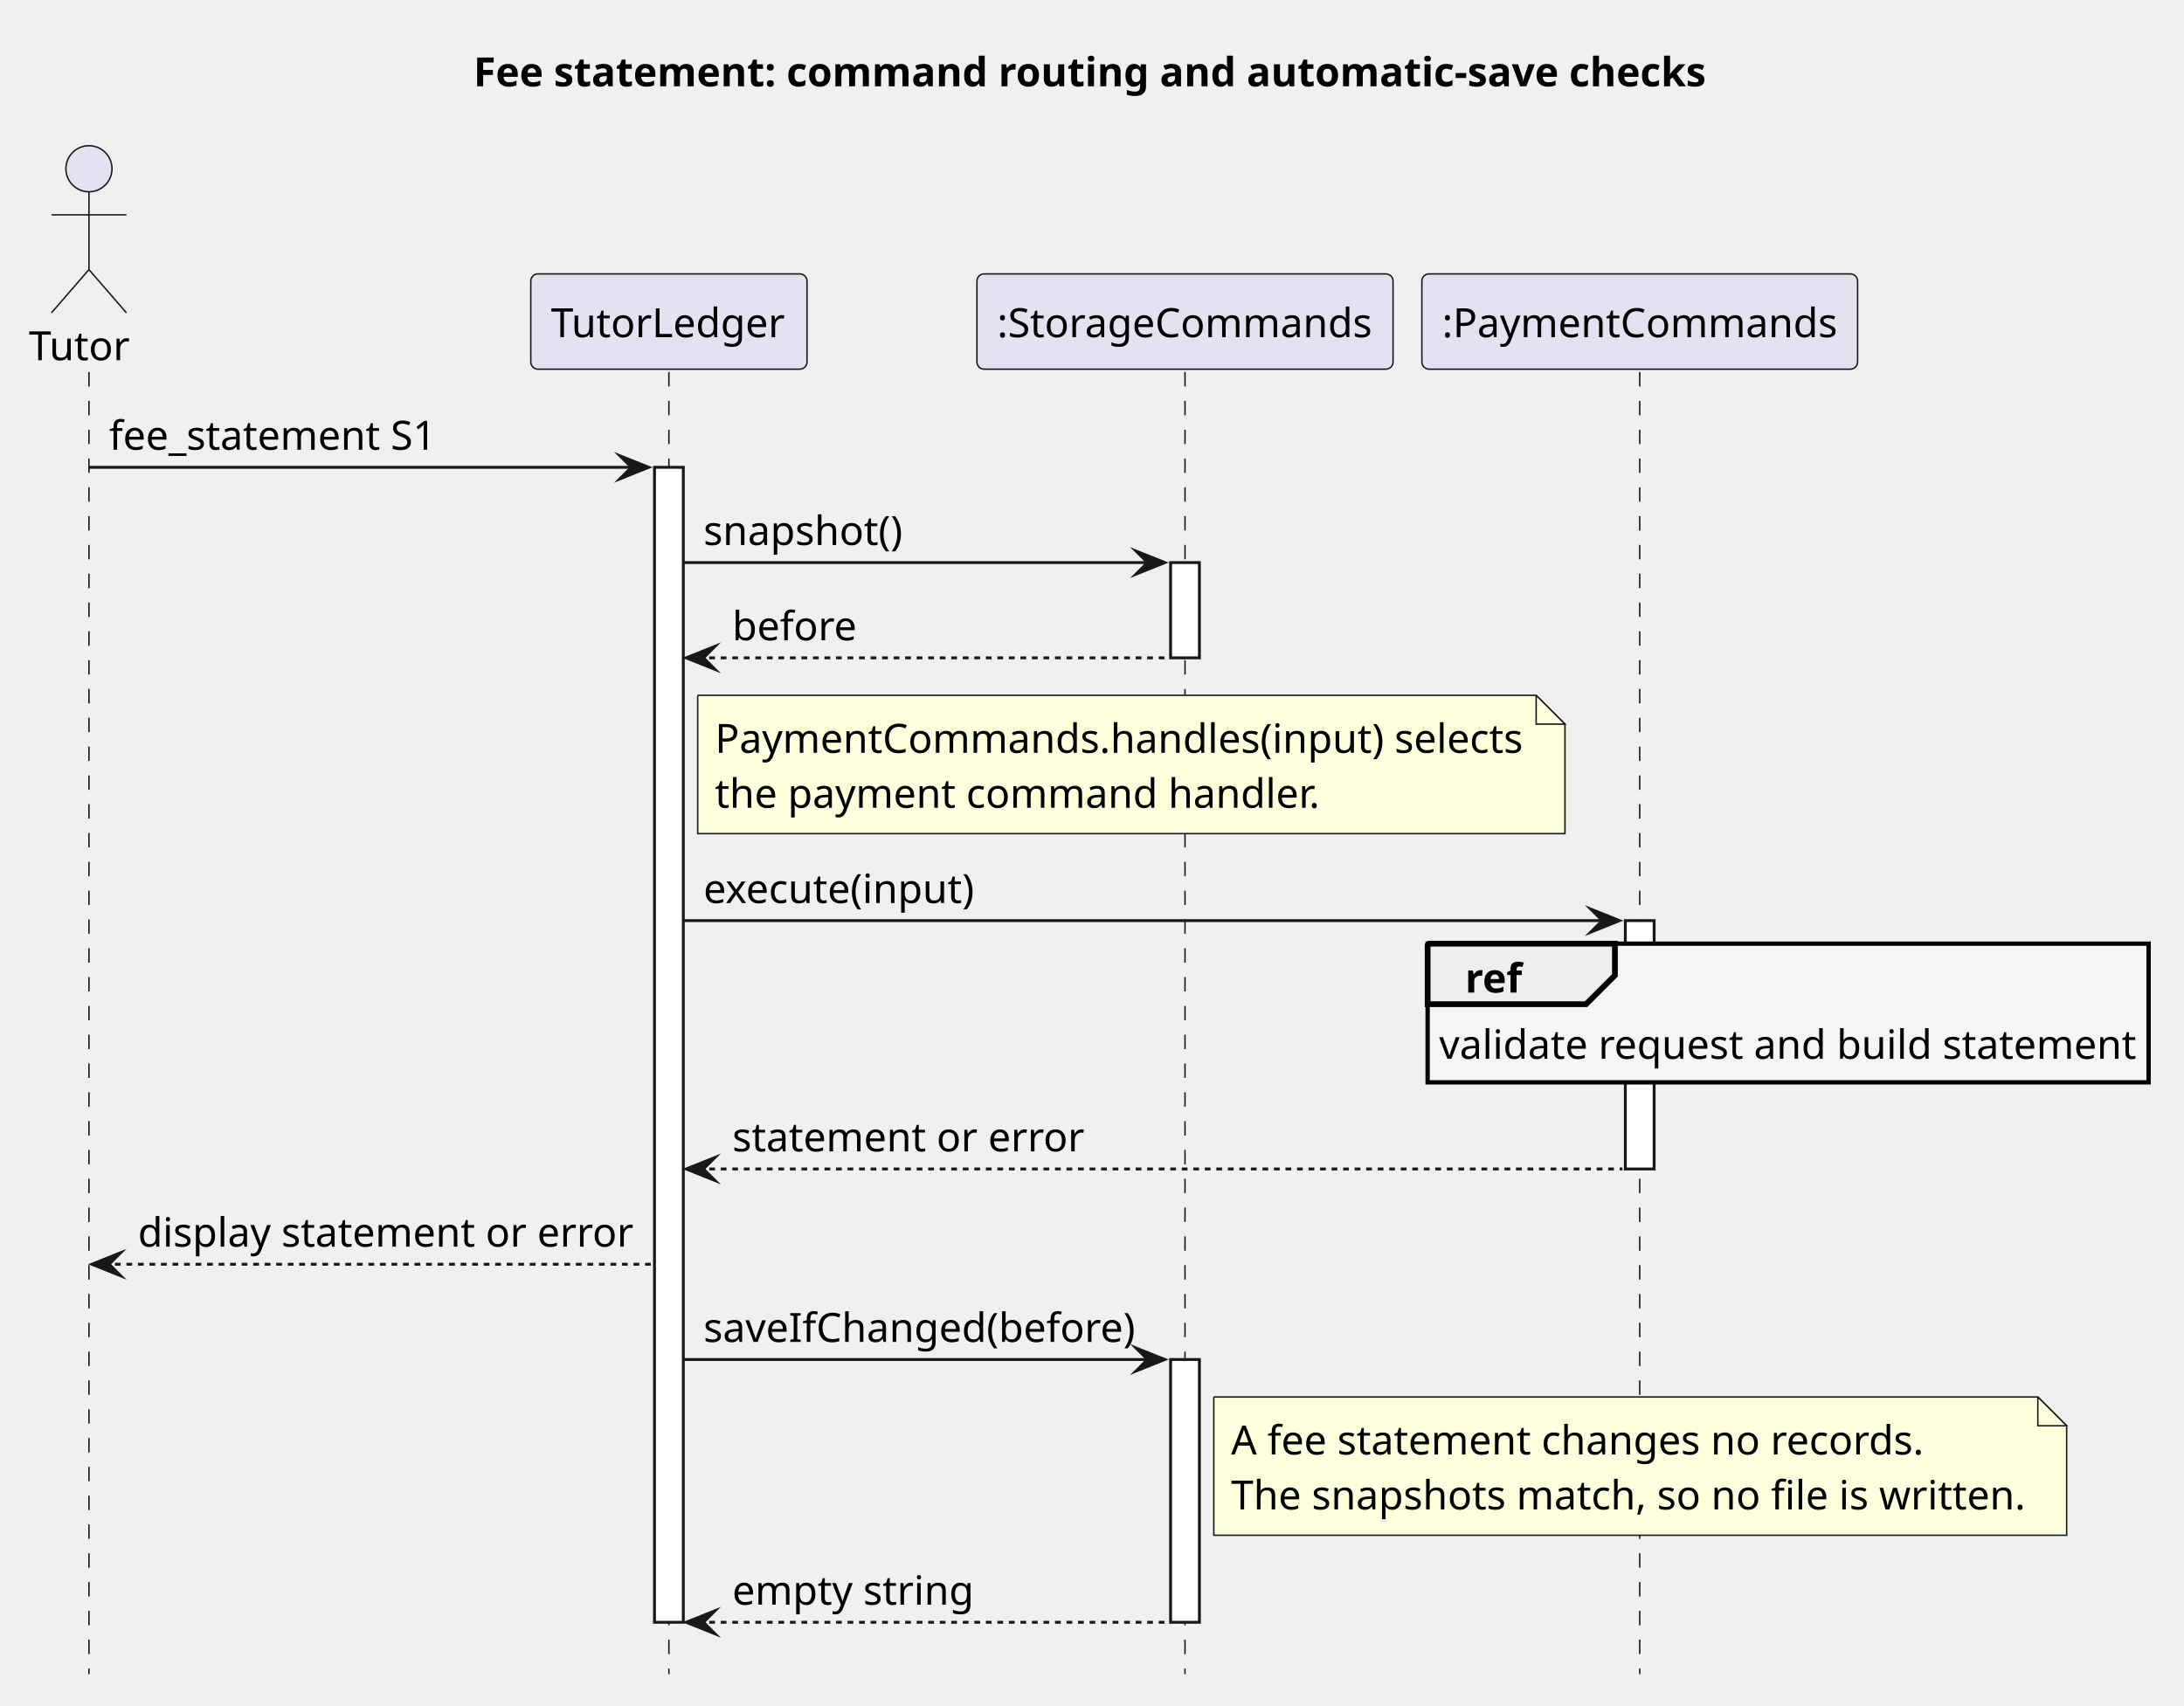
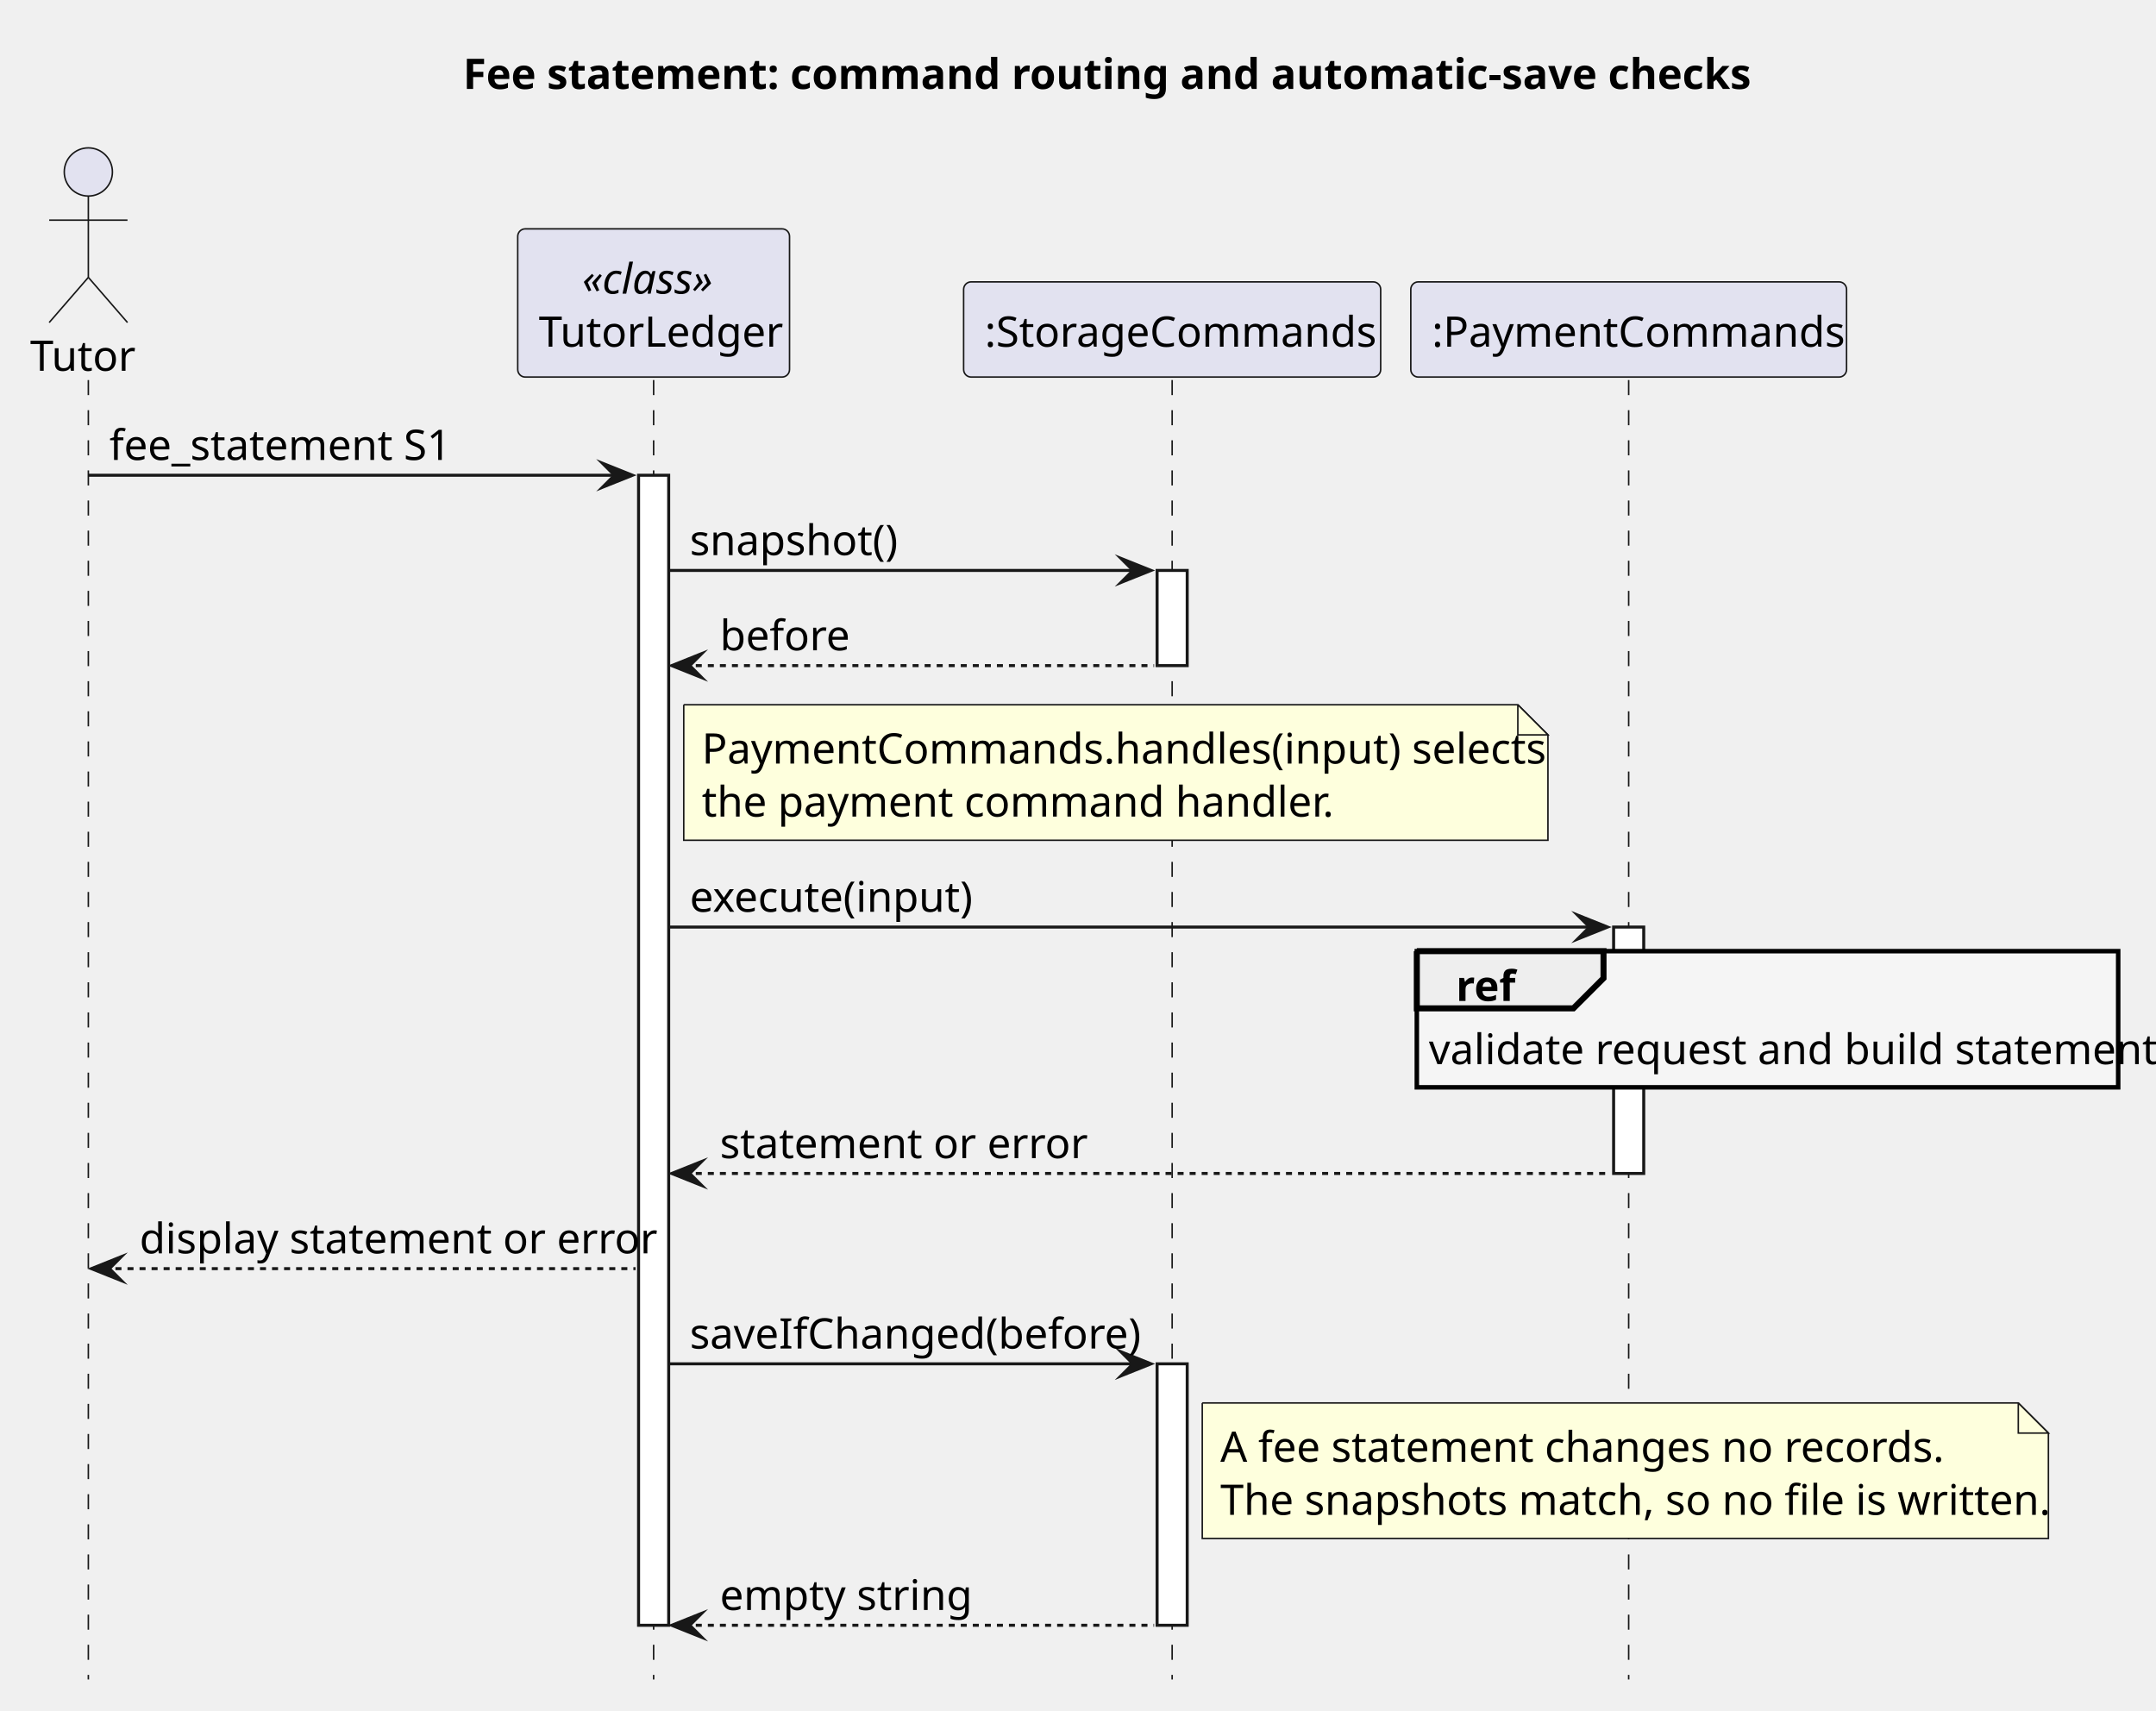
- <svg xmlns="http://www.w3.org/2000/svg" version="1.1" data-diagram-type="SEQUENCE" style="width:758px;height:592px;background:#FFFFFF;" width="758px" height="592px" viewBox="0 0 758 592" zoomAndPan="magnify" preserveAspectRatio="none" contentStyleType="text/css">
+ <svg xmlns="http://www.w3.org/2000/svg" version="1.1" data-diagram-type="SEQUENCE" style="width:716px;height:568px;background:#FFFFFF;" width="716px" height="568px" viewBox="0 0 716 568" zoomAndPan="magnify" preserveAspectRatio="none" contentStyleType="text/css">
  <defs />
  <g font-family="sans-serif" lengthAdjust="spacing">
    <g class="title" data-source-line="6">
-       <text x="164.347" y="29.966" fill="#000" font-size="14" textLength="428.02" font-weight="700">Fee statement: command routing and automatic-save checks</text>
+       <text x="153.777" y="29.533" fill="#000" font-size="14" textLength="406.889" font-weight="700">Fee statement: command routing and automatic-save checks</text>
    </g>
    <g class="participant-lifeline" data-qualified-name="Tutor" data-entity-uid="part1" id="part1-lifeline" data-source-line="8">
      <g>
-         <rect x="27.371" y="129.136" width="8" height="451.951" fill="#000" fill-opacity="0" />
-         <line x1="30.871" y1="129.136" x2="30.871" y2="581.087" style="stroke:#181818;stroke-width:0.5;stroke-dasharray:5,5;" />
+         <rect x="25.838" y="126.219" width="8" height="431.531" fill="#000" fill-opacity="0" />
+         <line x1="29.338" y1="126.219" x2="29.338" y2="557.75" style="stroke:#181818;stroke-width:0.5;stroke-dasharray:5,5;" />
      </g>
    </g>
    <g class="participant-lifeline" data-qualified-name="Main" data-entity-uid="part2" id="part2-lifeline" data-source-line="9">
      <g>
-         <rect x="228.654" y="129.136" width="8" height="451.951" fill="#000" fill-opacity="0" />
-         <line x1="232.154" y1="129.136" x2="232.154" y2="581.087" style="stroke:#181818;stroke-width:0.5;stroke-dasharray:5,5;" />
+         <rect x="213.568" y="126.219" width="8" height="431.531" fill="#000" fill-opacity="0" />
+         <line x1="217.068" y1="126.219" x2="217.068" y2="557.75" style="stroke:#181818;stroke-width:0.5;stroke-dasharray:5,5;" />
      </g>
    </g>
    <g>
-       <rect x="227.154" y="162.204" width="10" height="400.883" fill="#FFF" style="stroke:#181818;stroke-width:1;" />
+       <rect x="212.068" y="157.828" width="10" height="381.922" fill="#FFF" style="stroke:#181818;stroke-width:1;" />
    </g>
    <g class="participant-lifeline" data-qualified-name="Persistence" data-entity-uid="part3" id="part3-lifeline" data-source-line="10">
      <g>
-         <rect x="407.776" y="129.136" width="8" height="451.951" fill="#000" fill-opacity="0" />
-         <line x1="411.276" y1="129.136" x2="411.276" y2="581.087" style="stroke:#181818;stroke-width:0.5;stroke-dasharray:5,5;" />
+         <rect x="385.768" y="126.219" width="8" height="431.531" fill="#000" fill-opacity="0" />
+         <line x1="389.268" y1="126.219" x2="389.268" y2="557.75" style="stroke:#181818;stroke-width:0.5;stroke-dasharray:5,5;" />
      </g>
    </g>
    <g>
-       <rect x="406.276" y="195.272" width="10" height="33.068" fill="#FFF" style="stroke:#181818;stroke-width:1;" />
+       <rect x="384.268" y="189.438" width="10" height="31.609" fill="#FFF" style="stroke:#181818;stroke-width:1;" />
    </g>
    <g>
-       <rect x="406.276" y="471.883" width="10" height="91.204" fill="#FFF" style="stroke:#181818;stroke-width:1;" />
+       <rect x="384.268" y="452.922" width="10" height="86.828" fill="#FFF" style="stroke:#181818;stroke-width:1;" />
    </g>
    <g class="participant-lifeline" data-qualified-name="Commands" data-entity-uid="part4" id="part4-lifeline" data-source-line="11">
      <g>
-         <rect x="565.601" y="129.136" width="8" height="451.951" fill="#000" fill-opacity="0" />
-         <line x1="569.101" y1="129.136" x2="569.101" y2="581.087" style="stroke:#181818;stroke-width:0.5;stroke-dasharray:5,5;" />
+         <rect x="537.377" y="126.219" width="8" height="431.531" fill="#000" fill-opacity="0" />
+         <line x1="540.877" y1="126.219" x2="540.877" y2="557.75" style="stroke:#181818;stroke-width:0.5;stroke-dasharray:5,5;" />
      </g>
    </g>
    <g>
-       <rect x="564.101" y="319.543" width="10" height="86.204" fill="#FFF" style="stroke:#181818;stroke-width:1;" />
+       <rect x="535.877" y="307.875" width="10" height="81.828" fill="#FFF" style="stroke:#181818;stroke-width:1;" />
    </g>
    <g class="participant participant-head" data-qualified-name="Tutor" data-entity-uid="part1" id="part1-head" data-source-line="8">
-       <text x="10" y="125.034" fill="#000" font-size="14" textLength="35.742">Tutor</text>
-       <ellipse cx="30.871" cy="58.568" rx="8" ry="8" fill="#E2E2F0" style="stroke:#181818;stroke-width:0.5;" />
-       <path d="M30.871,66.568 L30.871,93.568 M17.871,74.568 L43.871,74.568 M30.871,93.568 L17.871,108.568 M30.871,93.568 L43.871,108.568" style="stroke:#181818;stroke-width:0.5;" fill="none" />
+       <text x="10" y="123.143" fill="#000" font-size="14" textLength="32.676">Tutor</text>
+       <ellipse cx="29.338" cy="57.109" rx="8" ry="8" fill="#E2E2F0" style="stroke:#181818;stroke-width:0.5;" />
+       <path d="M29.338,65.109 L29.338,92.109 M16.338,73.109 L42.338,73.109 M29.338,92.109 L16.338,107.109 M29.338,92.109 L42.338,107.109" style="stroke:#181818;stroke-width:0.5;" fill="none" />
    </g>
    <g class="participant participant-head" data-qualified-name="Main" data-entity-uid="part2" id="part2-head" data-source-line="9">
-       <rect x="184.218" y="95.068" width="95.872" height="33.068" fill="#E2E2F0" style="stroke:#181818;stroke-width:0.5;" rx="2.5" ry="2.5" />
-       <text x="191.218" y="117.034" fill="#000" font-size="14" textLength="81.872">TutorLedger</text>
+       <rect x="171.934" y="76" width="90.269" height="49.219" fill="#E2E2F0" style="stroke:#181818;stroke-width:0.5;" rx="2.5" ry="2.5" />
+       <text x="193.334" y="97.533" fill="#000" font-size="14" textLength="47.469" font-style="italic">«class»</text>
+       <text x="178.934" y="115.143" fill="#000" font-size="14" textLength="76.269">TutorLedger</text>
    </g>
    <g class="participant participant-head" data-qualified-name="Persistence" data-entity-uid="part3" id="part3-head" data-source-line="10">
-       <rect x="339.064" y="95.068" width="144.424" height="33.068" fill="#E2E2F0" style="stroke:#181818;stroke-width:0.5;" rx="2.5" ry="2.5" />
-       <text x="346.064" y="117.034" fill="#000" font-size="14" textLength="130.424">:StorageCommands</text>
+       <rect x="320.016" y="93.609" width="138.503" height="31.609" fill="#E2E2F0" style="stroke:#181818;stroke-width:0.5;" rx="2.5" ry="2.5" />
+       <text x="327.016" y="115.143" fill="#000" font-size="14" textLength="124.503">:StorageCommands</text>
    </g>
    <g class="participant participant-head" data-qualified-name="Commands" data-entity-uid="part4" id="part4-head" data-source-line="11">
-       <rect x="493.487" y="95.068" width="151.227" height="33.068" fill="#E2E2F0" style="stroke:#181818;stroke-width:0.5;" rx="2.5" ry="2.5" />
-       <text x="500.487" y="117.034" fill="#000" font-size="14" textLength="137.227">:PaymentCommands</text>
+       <rect x="468.519" y="93.609" width="144.717" height="31.609" fill="#E2E2F0" style="stroke:#181818;stroke-width:0.5;" rx="2.5" ry="2.5" />
+       <text x="475.519" y="115.143" fill="#000" font-size="14" textLength="130.717">:PaymentCommands</text>
    </g>
    <g class="message" data-entity-1="part1" data-entity-2="part2" id="msg1" data-source-line="13">
-       <polygon points="215.154,158.204,225.154,162.204,215.154,166.204,219.154,162.204" fill="#181818" style="stroke:#181818;stroke-width:1;stroke-linejoin:miter;stroke-miterlimit:10;" />
-       <line x1="30.871" y1="162.204" x2="221.154" y2="162.204" style="stroke:#181818;stroke-width:1;" />
-       <text x="37.871" y="156.102" fill="#000" font-size="14" textLength="113.414">fee_statement S1</text>
+       <polygon points="200.068,153.828,210.068,157.828,200.068,161.828,204.068,157.828" fill="#181818" style="stroke:#181818;stroke-width:1;stroke-linejoin:miter;stroke-miterlimit:10;" />
+       <line x1="29.338" y1="157.828" x2="206.068" y2="157.828" style="stroke:#181818;stroke-width:1;" />
+       <text x="36.338" y="152.752" fill="#000" font-size="14" textLength="109.737">fee_statement S1</text>
    </g>
    <g class="message" data-entity-1="part2" data-entity-2="part3" id="msg2" data-source-line="15">
-       <polygon points="394.276,191.272,404.276,195.272,394.276,199.272,398.276,195.272" fill="#181818" style="stroke:#181818;stroke-width:1;stroke-linejoin:miter;stroke-miterlimit:10;" />
-       <line x1="237.154" y1="195.272" x2="400.276" y2="195.272" style="stroke:#181818;stroke-width:1;" />
-       <text x="244.154" y="189.17" fill="#000" font-size="14" textLength="69.104">snapshot()</text>
+       <polygon points="372.268,185.438,382.268,189.438,372.268,193.438,376.268,189.438" fill="#181818" style="stroke:#181818;stroke-width:1;stroke-linejoin:miter;stroke-miterlimit:10;" />
+       <line x1="222.068" y1="189.438" x2="378.268" y2="189.438" style="stroke:#181818;stroke-width:1;" />
+       <text x="229.068" y="184.361" fill="#000" font-size="14" textLength="66.145">snapshot()</text>
    </g>
    <g class="message" data-entity-1="part3" data-entity-2="part2" id="msg3" data-source-line="17">
-       <polygon points="248.154,224.34,238.154,228.34,248.154,232.34,244.154,228.34" fill="#181818" style="stroke:#181818;stroke-width:1;stroke-linejoin:miter;stroke-miterlimit:10;" />
-       <line x1="242.154" y1="228.34" x2="405.276" y2="228.34" style="stroke:#181818;stroke-width:1;stroke-dasharray:2,2;" />
-       <text x="254.154" y="222.238" fill="#000" font-size="14" textLength="43.47">before</text>
+       <polygon points="233.068,217.047,223.068,221.047,233.068,225.047,229.068,221.047" fill="#181818" style="stroke:#181818;stroke-width:1;stroke-linejoin:miter;stroke-miterlimit:10;" />
+       <line x1="227.068" y1="221.047" x2="383.268" y2="221.047" style="stroke:#181818;stroke-width:1;stroke-dasharray:2,2;" />
+       <text x="239.068" y="215.971" fill="#000" font-size="14" textLength="39.696">before</text>
    </g>
-     <path d="M242.154,241.34 L242.154,289.34 L543.154,289.34 L543.154,251.34 L533.154,241.34 L242.154,241.34" style="stroke:#181818;stroke-width:0.5;" fill="#FEFFDD" />
-     <path d="M533.154,241.34 L533.154,251.34 L543.154,251.34 L533.154,241.34" style="stroke:#181818;stroke-width:0.5;" fill="#FEFFDD" />
-     <text x="248.154" y="261.306" fill="#000" font-size="14" textLength="280.419">PaymentCommands.handles(input) selects</text>
-     <text x="248.154" y="280.373" fill="#000" font-size="14" textLength="212.113">the payment command handler.</text>
+     <path d="M227.068,234.047 L227.068,279.047 L514.068,279.047 L514.068,244.047 L504.068,234.047 L227.068,234.047" style="stroke:#181818;stroke-width:0.5;" fill="#FEFFDD" />
+     <path d="M504.068,234.047 L504.068,244.047 L514.068,244.047 L504.068,234.047" style="stroke:#181818;stroke-width:0.5;" fill="#FEFFDD" />
+     <text x="233.068" y="253.58" fill="#000" font-size="14" textLength="266.902">PaymentCommands.handles(input) selects</text>
+     <text x="233.068" y="271.189" fill="#000" font-size="14" textLength="196.889">the payment command handler.</text>
    <g class="message" data-entity-1="part2" data-entity-2="part4" id="msg4" data-source-line="23">
-       <polygon points="552.101,315.543,562.101,319.543,552.101,323.543,556.101,319.543" fill="#181818" style="stroke:#181818;stroke-width:1;stroke-linejoin:miter;stroke-miterlimit:10;" />
-       <line x1="237.154" y1="319.543" x2="558.101" y2="319.543" style="stroke:#181818;stroke-width:1;" />
-       <text x="244.154" y="313.441" fill="#000" font-size="14" textLength="94.5">execute(input)</text>
+       <polygon points="523.877,303.875,533.877,307.875,523.877,311.875,527.877,307.875" fill="#181818" style="stroke:#181818;stroke-width:1;stroke-linejoin:miter;stroke-miterlimit:10;" />
+       <line x1="222.068" y1="307.875" x2="529.877" y2="307.875" style="stroke:#181818;stroke-width:1;" />
+       <text x="229.068" y="302.799" fill="#000" font-size="14" textLength="88.717">execute(input)</text>
    </g>
-     <rect x="495.487" y="327.543" width="250.227" height="48.136" fill="#F5F5F5" style="stroke:#000;stroke-width:1.5;" />
-     <path d="M495.487,327.543 L560.487,327.543 L560.487,338.543 L550.487,348.543 L495.487,348.543 L495.487,327.543" style="stroke:#000;stroke-width:2;" fill="#EEE" />
-     <text x="508.487" y="344.509" fill="#000" font-size="14" textLength="20.048" font-weight="700">ref</text>
-     <text x="499.487" y="367.509" fill="#000" font-size="14" textLength="242.227">validate request and build statement</text>
+     <rect x="470.519" y="315.875" width="232.923" height="45.219" fill="#F5F5F5" style="stroke:#000;stroke-width:1.5;" />
+     <path d="M470.519,315.875 L532.519,315.875 L532.519,324.875 L522.519,334.875 L470.519,334.875 L470.519,315.875" style="stroke:#000;stroke-width:2;" fill="#EEE" />
+     <text x="483.519" y="332.408" fill="#000" font-size="14" textLength="17.896" font-weight="700">ref</text>
+     <text x="474.519" y="353.408" fill="#000" font-size="14" textLength="224.923">validate request and build statement</text>
    <g class="message" data-entity-1="part4" data-entity-2="part2" id="msg5" data-source-line="26">
-       <polygon points="248.154,401.747,238.154,405.747,248.154,409.747,244.154,405.747" fill="#181818" style="stroke:#181818;stroke-width:1;stroke-linejoin:miter;stroke-miterlimit:10;" />
-       <line x1="242.154" y1="405.747" x2="563.101" y2="405.747" style="stroke:#181818;stroke-width:1;stroke-dasharray:2,2;" />
-       <text x="254.154" y="399.645" fill="#000" font-size="14" textLength="122.5">statement or error</text>
+       <polygon points="233.068,385.703,223.068,389.703,233.068,393.703,229.068,389.703" fill="#181818" style="stroke:#181818;stroke-width:1;stroke-linejoin:miter;stroke-miterlimit:10;" />
+       <line x1="227.068" y1="389.703" x2="534.877" y2="389.703" style="stroke:#181818;stroke-width:1;stroke-dasharray:2,2;" />
+       <text x="239.068" y="384.627" fill="#000" font-size="14" textLength="111.262">statement or error</text>
    </g>
    <g class="message" data-entity-1="part2" data-entity-2="part1" id="msg6" data-source-line="28">
-       <polygon points="41.871,434.815,31.871,438.815,41.871,442.815,37.871,438.815" fill="#181818" style="stroke:#181818;stroke-width:1;stroke-linejoin:miter;stroke-miterlimit:10;" />
-       <line x1="35.871" y1="438.815" x2="226.154" y2="438.815" style="stroke:#181818;stroke-width:1;stroke-dasharray:2,2;" />
-       <text x="47.871" y="432.713" fill="#000" font-size="14" textLength="172.283">display statement or error</text>
+       <polygon points="40.338,417.313,30.338,421.313,40.338,425.313,36.338,421.313" fill="#181818" style="stroke:#181818;stroke-width:1;stroke-linejoin:miter;stroke-miterlimit:10;" />
+       <line x1="34.338" y1="421.313" x2="211.068" y2="421.313" style="stroke:#181818;stroke-width:1;stroke-dasharray:2,2;" />
+       <text x="46.338" y="416.236" fill="#000" font-size="14" textLength="158.73">display statement or error</text>
    </g>
    <g class="message" data-entity-1="part2" data-entity-2="part3" id="msg7" data-source-line="29">
-       <polygon points="394.276,467.883,404.276,471.883,394.276,475.883,398.276,471.883" fill="#181818" style="stroke:#181818;stroke-width:1;stroke-linejoin:miter;stroke-miterlimit:10;" />
-       <line x1="237.154" y1="471.883" x2="400.276" y2="471.883" style="stroke:#181818;stroke-width:1;" />
-       <text x="244.154" y="465.781" fill="#000" font-size="14" textLength="150.121">saveIfChanged(before)</text>
+       <polygon points="372.268,448.922,382.268,452.922,372.268,456.922,376.268,452.922" fill="#181818" style="stroke:#181818;stroke-width:1;stroke-linejoin:miter;stroke-miterlimit:10;" />
+       <line x1="222.068" y1="452.922" x2="378.268" y2="452.922" style="stroke:#181818;stroke-width:1;" />
+       <text x="229.068" y="447.846" fill="#000" font-size="14" textLength="143.199">saveIfChanged(before)</text>
    </g>
-     <path d="M421.276,484.883 L421.276,532.883 L717.276,532.883 L717.276,494.883 L707.276,484.883 L421.276,484.883" style="stroke:#181818;stroke-width:0.5;" fill="#FEFFDD" />
-     <path d="M707.276,484.883 L707.276,494.883 L717.276,494.883 L707.276,484.883" style="stroke:#181818;stroke-width:0.5;" fill="#FEFFDD" />
-     <text x="427.276" y="504.849" fill="#000" font-size="14" textLength="240.939">A fee statement changes no records.</text>
-     <text x="427.276" y="523.917" fill="#000" font-size="14" textLength="275.701">The snapshots match, so no file is written.</text>
+     <path d="M399.268,465.922 L399.268,510.922 L680.268,510.922 L680.268,475.922 L670.268,465.922 L399.268,465.922" style="stroke:#181818;stroke-width:0.5;" fill="#FEFFDD" />
+     <path d="M670.268,465.922 L670.268,475.922 L680.268,475.922 L670.268,465.922" style="stroke:#181818;stroke-width:0.5;" fill="#FEFFDD" />
+     <text x="405.268" y="485.455" fill="#000" font-size="14" textLength="228.799">A fee statement changes no records.</text>
+     <text x="405.268" y="503.064" fill="#000" font-size="14" textLength="260.675">The snapshots match, so no file is written.</text>
    <g class="message" data-entity-1="part3" data-entity-2="part2" id="msg8" data-source-line="35">
-       <polygon points="248.154,559.087,238.154,563.087,248.154,567.087,244.154,563.087" fill="#181818" style="stroke:#181818;stroke-width:1;stroke-linejoin:miter;stroke-miterlimit:10;" />
-       <line x1="242.154" y1="563.087" x2="405.276" y2="563.087" style="stroke:#181818;stroke-width:1;stroke-dasharray:2,2;" />
-       <text x="254.154" y="556.985" fill="#000" font-size="14" textLength="83.846">empty string</text>
+       <polygon points="233.068,535.75,223.068,539.75,233.068,543.75,229.068,539.75" fill="#181818" style="stroke:#181818;stroke-width:1;stroke-linejoin:miter;stroke-miterlimit:10;" />
+       <line x1="227.068" y1="539.75" x2="383.268" y2="539.75" style="stroke:#181818;stroke-width:1;stroke-dasharray:2,2;" />
+       <text x="239.068" y="534.674" fill="#000" font-size="14" textLength="76.248">empty string</text>
    </g>
  </g>
</svg>
